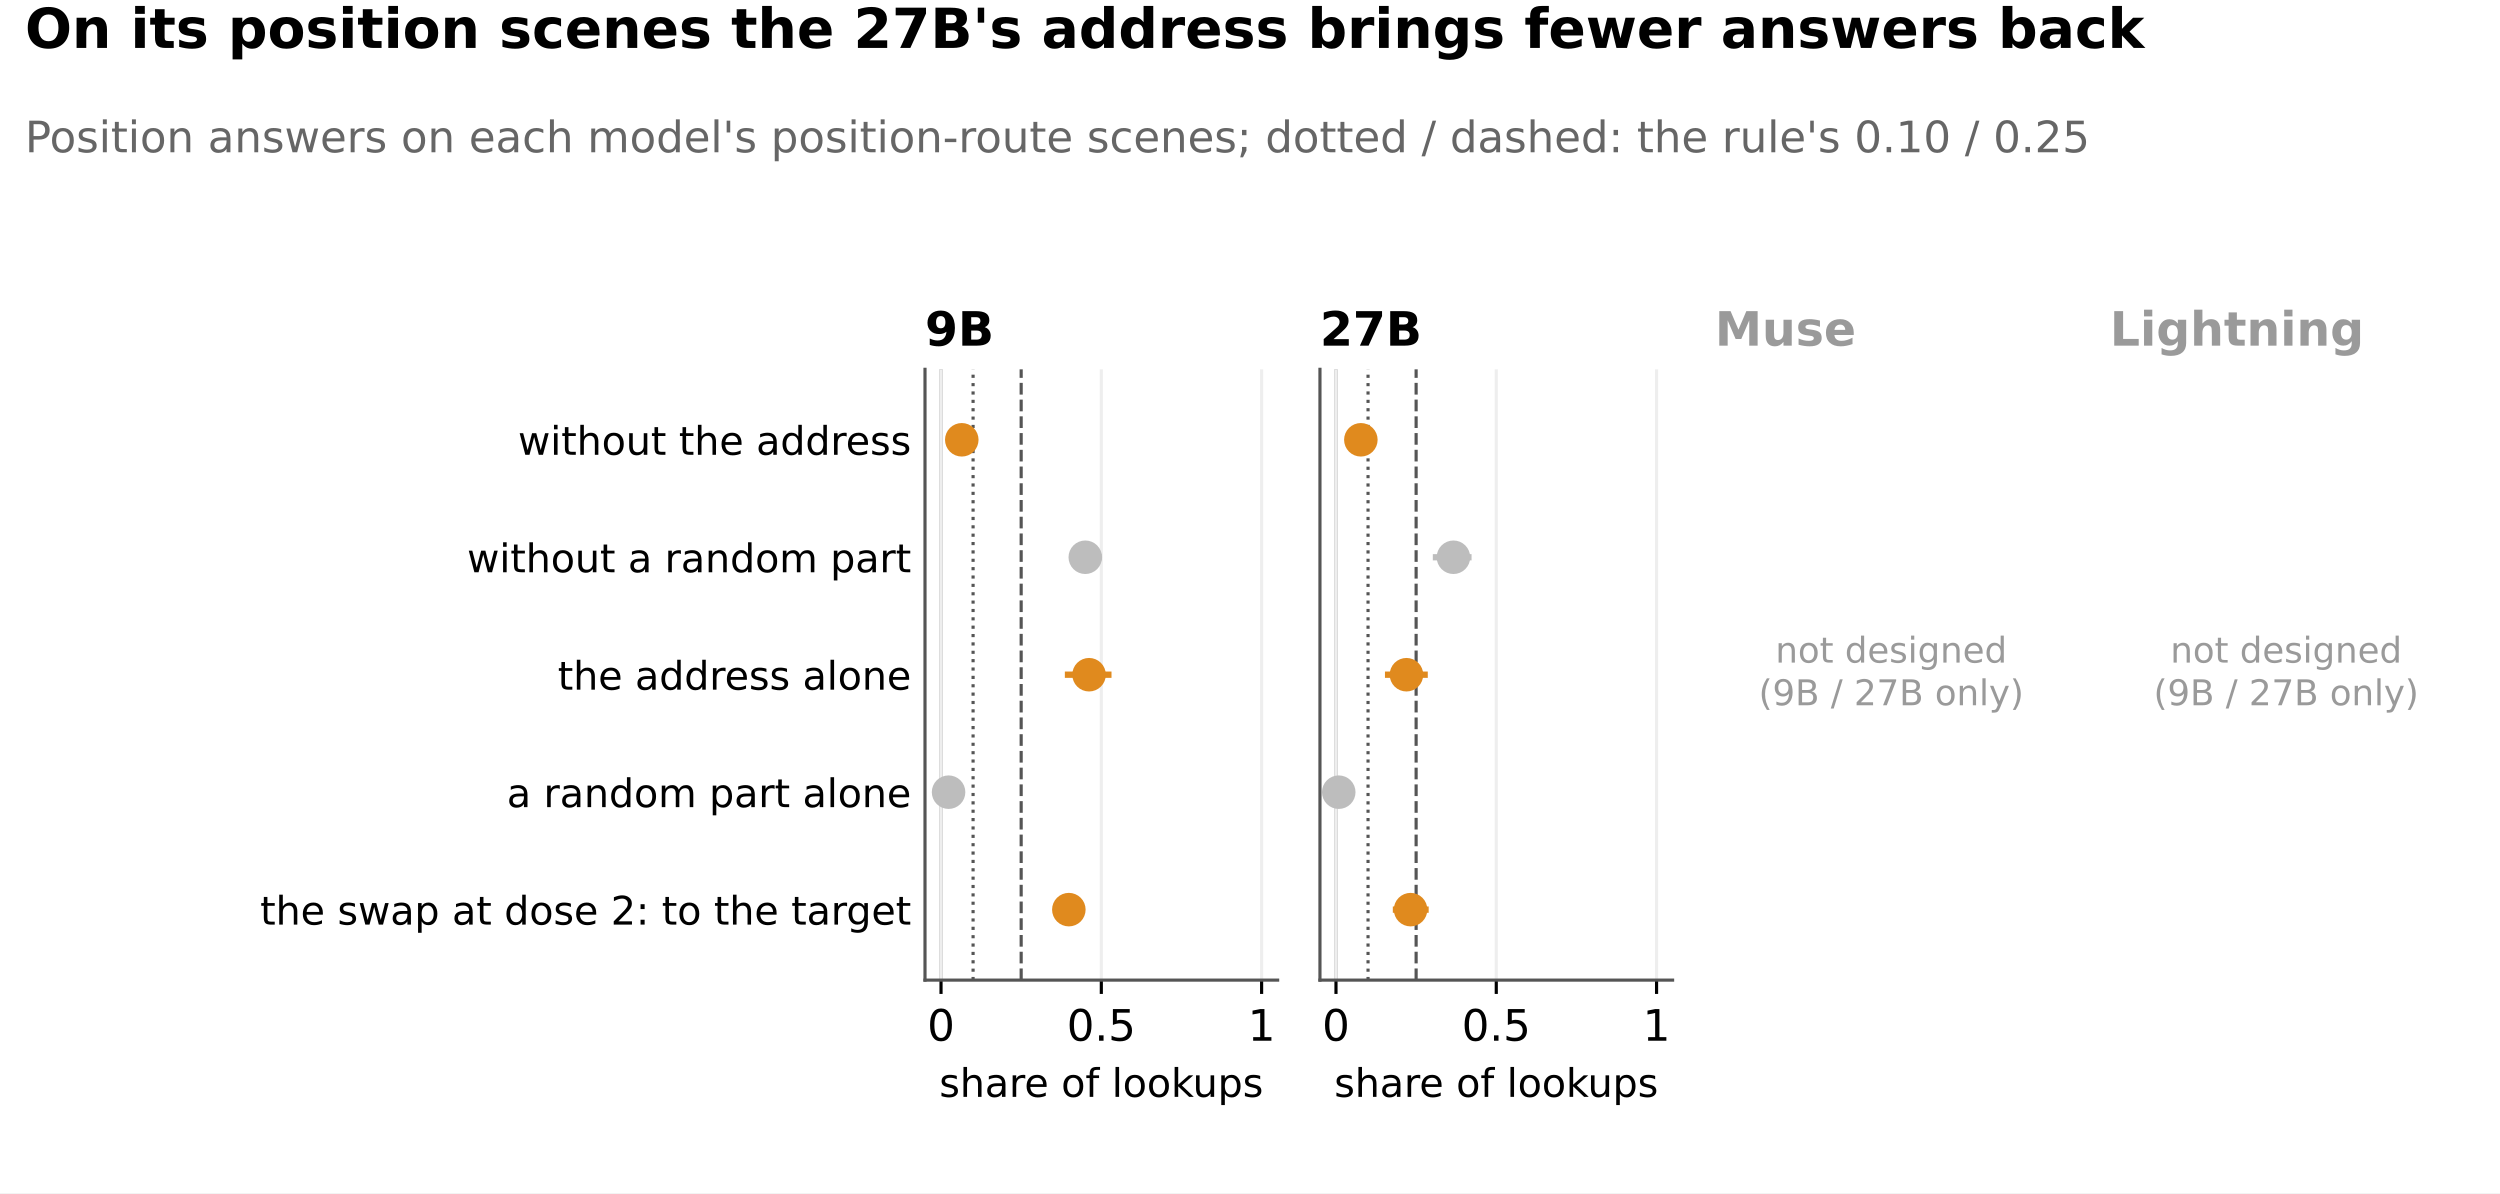
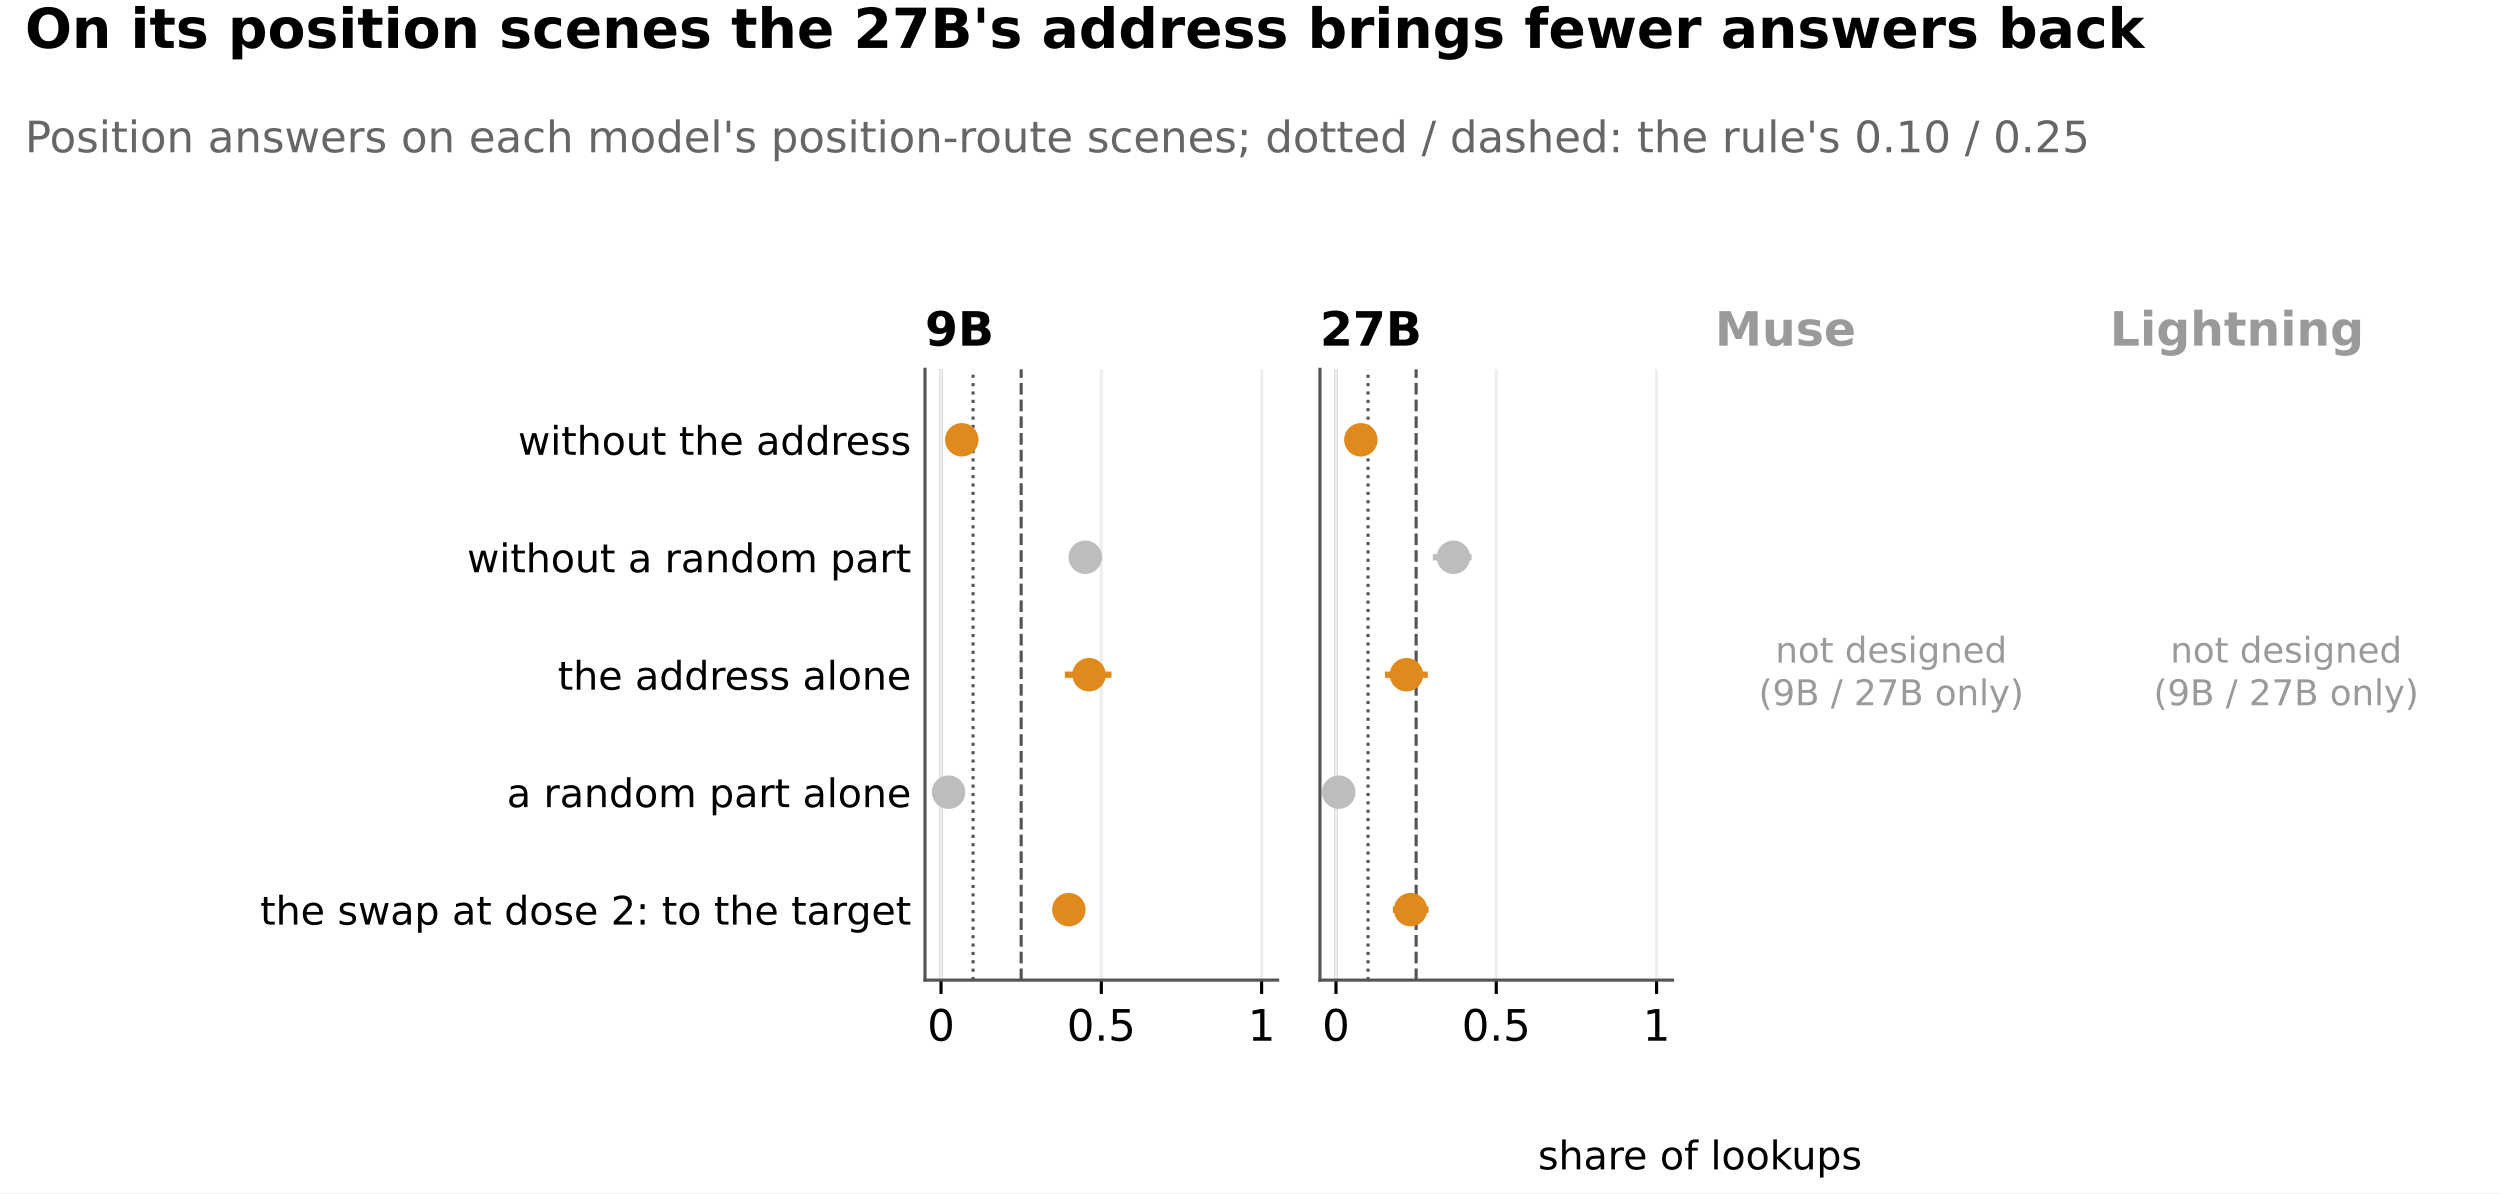
<svg xmlns="http://www.w3.org/2000/svg" xmlns:xlink="http://www.w3.org/1999/xlink" width="633.6pt" height="302.4pt" viewBox="0 0 633.6 302.4" version="1.1">
  <defs>
    <style type="text/css">*{stroke-linejoin: round; stroke-linecap: butt}</style>
  </defs>
  <g id="figure_1">
    <g id="patch_1">
      <path d="M 0 302.4  L 633.6 302.4  L 633.6 0  L 0 0  z " style="fill: #ffffff" />
    </g>
    <g id="axes_1">
      <g id="patch_2">
        <path d="M 234.432 248.4  L 323.804 248.4  L 323.804 93.6  L 234.432 93.6  z " style="fill: #ffffff" />
      </g>
      <g id="line2d_1">
-         <path d="M 238.494 248.4  L 238.494 93.6  " clip-path="url(#pe91b7f5932)" style="fill: none; stroke: #999999; stroke-width: 0.8; stroke-linecap: square" />
+         <path d="M 238.494 248.4  L 238.494 93.6  " clip-path="url(#pf00d6ade62)" style="fill: none; stroke: #999999; stroke-width: 0.8; stroke-linecap: square" />
      </g>
      <g id="matplotlib.axis_1">
        <g id="xtick_1">
          <g id="line2d_2">
-             <path d="M 238.494 248.4  L 238.494 93.6  " clip-path="url(#pe91b7f5932)" style="fill: none; stroke: #eeeeee; stroke-width: 0.8; stroke-linecap: square" />
+             <path d="M 238.494 248.4  L 238.494 93.6  " clip-path="url(#pf00d6ade62)" style="fill: none; stroke: #eeeeee; stroke-width: 0.8; stroke-linecap: square" />
          </g>
          <g id="line2d_3">
            <defs>
-               <path id="mdaebbb5f28" d="M 0 0  L 0 3.5  " style="stroke: #000000; stroke-width: 0.8" />
+               <path id="med43395a86" d="M 0 0  L 0 3.5  " style="stroke: #000000; stroke-width: 0.8" />
            </defs>
            <g>
-               <use xlink:href="#mdaebbb5f28" x="238.494" y="248.4" style="stroke: #000000; stroke-width: 0.8" />
+               <use xlink:href="#med43395a86" x="238.494" y="248.4" style="stroke: #000000; stroke-width: 0.8" />
            </g>
          </g>
          <g id="text_1">
            <text style="font-size: 11px; font-family: 'DejaVu Sans'; text-anchor: middle" x="238.494" y="263.757" transform="rotate(-0 238.4944 263.7574)">0</text>
          </g>
        </g>
        <g id="xtick_2">
          <g id="line2d_4">
-             <path d="M 279.118 248.4  L 279.118 93.6  " clip-path="url(#pe91b7f5932)" style="fill: none; stroke: #eeeeee; stroke-width: 0.8; stroke-linecap: square" />
+             <path d="M 279.118 248.4  L 279.118 93.6  " clip-path="url(#pf00d6ade62)" style="fill: none; stroke: #eeeeee; stroke-width: 0.8; stroke-linecap: square" />
          </g>
          <g id="line2d_5">
            <g>
-               <use xlink:href="#mdaebbb5f28" x="279.118" y="248.4" style="stroke: #000000; stroke-width: 0.8" />
+               <use xlink:href="#med43395a86" x="279.118" y="248.4" style="stroke: #000000; stroke-width: 0.8" />
            </g>
          </g>
          <g id="text_2">
            <text style="font-size: 11px; font-family: 'DejaVu Sans'; text-anchor: middle" x="279.118" y="263.757" transform="rotate(-0 279.1182 263.7574)">0.5</text>
          </g>
        </g>
        <g id="xtick_3">
          <g id="line2d_6">
-             <path d="M 319.742 248.4  L 319.742 93.6  " clip-path="url(#pe91b7f5932)" style="fill: none; stroke: #eeeeee; stroke-width: 0.8; stroke-linecap: square" />
+             <path d="M 319.742 248.4  L 319.742 93.6  " clip-path="url(#pf00d6ade62)" style="fill: none; stroke: #eeeeee; stroke-width: 0.8; stroke-linecap: square" />
          </g>
          <g id="line2d_7">
            <g>
-               <use xlink:href="#mdaebbb5f28" x="319.742" y="248.4" style="stroke: #000000; stroke-width: 0.8" />
+               <use xlink:href="#med43395a86" x="319.742" y="248.4" style="stroke: #000000; stroke-width: 0.8" />
            </g>
          </g>
          <g id="text_3">
            <text style="font-size: 11px; font-family: 'DejaVu Sans'; text-anchor: middle" x="319.742" y="263.757" transform="rotate(-0 319.7421 263.7574)">1</text>
          </g>
-         </g>
-         <g id="text_4">
-           <text style="font-size: 10px; font-family: 'DejaVu Sans'; text-anchor: middle" x="279.118" y="277.998" transform="rotate(-0 279.1182 277.9984)">share of lookups</text>
        </g>
      </g>
      <g id="matplotlib.axis_2">
        <g id="ytick_1">
          <g id="line2d_8" />
-           <g id="text_5">
+           <g id="text_4">
            <text style="font-size: 10px; font-family: 'DejaVu Sans'; text-anchor: end" x="230.932" y="115.261" transform="rotate(-0 230.932 115.2608)">without the address</text>
          </g>
        </g>
        <g id="ytick_2">
          <g id="line2d_9" />
-           <g id="text_6">
+           <g id="text_5">
            <text style="font-size: 10px; font-family: 'DejaVu Sans'; text-anchor: end" x="230.932" y="145.03" transform="rotate(-0 230.932 145.03)">without a random part</text>
          </g>
        </g>
        <g id="ytick_3">
          <g id="line2d_10" />
-           <g id="text_7">
+           <g id="text_6">
            <text style="font-size: 10px; font-family: 'DejaVu Sans'; text-anchor: end" x="230.932" y="174.799" transform="rotate(-0 230.932 174.7992)">the address alone</text>
          </g>
        </g>
        <g id="ytick_4">
          <g id="line2d_11" />
-           <g id="text_8">
+           <g id="text_7">
            <text style="font-size: 10px; font-family: 'DejaVu Sans'; text-anchor: end" x="230.932" y="204.568" transform="rotate(-0 230.932 204.5685)">a random part alone</text>
          </g>
        </g>
        <g id="ytick_5">
          <g id="line2d_12" />
-           <g id="text_9">
+           <g id="text_8">
            <text style="font-size: 10px; font-family: 'DejaVu Sans'; text-anchor: end" x="230.932" y="234.338" transform="rotate(-0 230.932 234.3377)">the swap at dose 2: to the target</text>
          </g>
        </g>
      </g>
      <g id="line2d_13">
-         <path d="M 241.628 111.462  L 246.088 111.462  " clip-path="url(#pe91b7f5932)" style="fill: none; stroke: #e08a1e; stroke-width: 1.6" />
+         <path d="M 241.628 111.462  L 246.088 111.462  " clip-path="url(#pf00d6ade62)" style="fill: none; stroke: #e08a1e; stroke-width: 1.6" />
      </g>
      <g id="line2d_14">
-         <path d="M 271.433 141.231  L 279.223 141.231  " clip-path="url(#pe91b7f5932)" style="fill: none; stroke: #bdbdbd; stroke-width: 1.6" />
+         <path d="M 271.433 141.231  L 279.223 141.231  " clip-path="url(#pf00d6ade62)" style="fill: none; stroke: #bdbdbd; stroke-width: 1.6" />
      </g>
      <g id="line2d_15">
-         <path d="M 269.876 171  L 281.701 171  " clip-path="url(#pe91b7f5932)" style="fill: none; stroke: #e08a1e; stroke-width: 1.6" />
+         <path d="M 269.876 171  L 281.701 171  " clip-path="url(#pf00d6ade62)" style="fill: none; stroke: #e08a1e; stroke-width: 1.6" />
      </g>
      <g id="line2d_16">
-         <path d="M 239.235 200.769  L 241.717 200.769  " clip-path="url(#pe91b7f5932)" style="fill: none; stroke: #bdbdbd; stroke-width: 1.6" />
+         <path d="M 239.235 200.769  L 241.717 200.769  " clip-path="url(#pf00d6ade62)" style="fill: none; stroke: #bdbdbd; stroke-width: 1.6" />
      </g>
      <g id="line2d_17">
-         <path d="M 268.092 230.538  L 273.808 230.538  " clip-path="url(#pe91b7f5932)" style="fill: none; stroke: #e08a1e; stroke-width: 1.6" />
+         <path d="M 268.092 230.538  L 273.808 230.538  " clip-path="url(#pf00d6ade62)" style="fill: none; stroke: #e08a1e; stroke-width: 1.6" />
      </g>
      <g id="line2d_18">
-         <path d="M 246.619 248.4  L 246.619 93.6  " clip-path="url(#pe91b7f5932)" style="fill: none; stroke-dasharray: 0.8,1.32; stroke-dashoffset: 0; stroke: #555555; stroke-width: 0.8" />
+         <path d="M 246.619 248.4  L 246.619 93.6  " clip-path="url(#pf00d6ade62)" style="fill: none; stroke-dasharray: 0.8,1.32; stroke-dashoffset: 0; stroke: #555555; stroke-width: 0.8" />
      </g>
      <g id="line2d_19">
-         <path d="M 258.806 248.4  L 258.806 93.6  " clip-path="url(#pe91b7f5932)" style="fill: none; stroke-dasharray: 2.96,1.28; stroke-dashoffset: 0; stroke: #555555; stroke-width: 0.8" />
+         <path d="M 258.806 248.4  L 258.806 93.6  " clip-path="url(#pf00d6ade62)" style="fill: none; stroke-dasharray: 2.96,1.28; stroke-dashoffset: 0; stroke: #555555; stroke-width: 0.8" />
      </g>
      <g id="patch_3">
        <path d="M 234.432 248.4  L 234.432 93.6  " style="fill: none; stroke: #555555; stroke-width: 0.8; stroke-linejoin: miter; stroke-linecap: square" />
      </g>
      <g id="patch_4">
        <path d="M 234.432 248.4  L 323.804 248.4  " style="fill: none; stroke: #555555; stroke-width: 0.8; stroke-linejoin: miter; stroke-linecap: square" />
      </g>
      <g id="line2d_20">
        <defs>
-           <path id="m9cb3ea82bb" d="M 0 3.5  C 0.928 3.5 1.819 3.131 2.475 2.475  C 3.131 1.819 3.5 0.928 3.5 0  C 3.5 -0.928 3.131 -1.819 2.475 -2.475  C 1.819 -3.131 0.928 -3.5 0 -3.5  C -0.928 -3.5 -1.819 -3.131 -2.475 -2.475  C -3.131 -1.819 -3.5 -0.928 -3.5 0  C -3.5 0.928 -3.131 1.819 -2.475 2.475  C -1.819 3.131 -0.928 3.5 0 3.5  z " style="stroke: #e08a1e; stroke-width: 1.5" />
+           <path id="m9263fc8b94" d="M 0 3.5  C 0.928 3.5 1.819 3.131 2.475 2.475  C 3.131 1.819 3.5 0.928 3.5 0  C 3.5 -0.928 3.131 -1.819 2.475 -2.475  C 1.819 -3.131 0.928 -3.5 0 -3.5  C -0.928 -3.5 -1.819 -3.131 -2.475 -2.475  C -3.131 -1.819 -3.5 -0.928 -3.5 0  C -3.5 0.928 -3.131 1.819 -2.475 2.475  C -1.819 3.131 -0.928 3.5 0 3.5  z " style="stroke: #e08a1e; stroke-width: 1.5" />
        </defs>
-         <g clip-path="url(#pe91b7f5932)">
-           <use xlink:href="#m9cb3ea82bb" x="243.752" y="111.462" style="fill: #e08a1e; stroke: #e08a1e; stroke-width: 1.5" />
+         <g clip-path="url(#pf00d6ade62)">
+           <use xlink:href="#m9263fc8b94" x="243.752" y="111.462" style="fill: #e08a1e; stroke: #e08a1e; stroke-width: 1.5" />
        </g>
      </g>
      <g id="line2d_21">
        <defs>
-           <path id="m35c6a7645f" d="M 0 3.5  C 0.928 3.5 1.819 3.131 2.475 2.475  C 3.131 1.819 3.5 0.928 3.5 0  C 3.5 -0.928 3.131 -1.819 2.475 -2.475  C 1.819 -3.131 0.928 -3.5 0 -3.5  C -0.928 -3.5 -1.819 -3.131 -2.475 -2.475  C -3.131 -1.819 -3.5 -0.928 -3.5 0  C -3.5 0.928 -3.131 1.819 -2.475 2.475  C -1.819 3.131 -0.928 3.5 0 3.5  z " style="stroke: #bdbdbd; stroke-width: 1.5" />
+           <path id="m4acf07e45f" d="M 0 3.5  C 0.928 3.5 1.819 3.131 2.475 2.475  C 3.131 1.819 3.5 0.928 3.5 0  C 3.5 -0.928 3.131 -1.819 2.475 -2.475  C 1.819 -3.131 0.928 -3.5 0 -3.5  C -0.928 -3.5 -1.819 -3.131 -2.475 -2.475  C -3.131 -1.819 -3.5 -0.928 -3.5 0  C -3.5 0.928 -3.131 1.819 -2.475 2.475  C -1.819 3.131 -0.928 3.5 0 3.5  z " style="stroke: #bdbdbd; stroke-width: 1.5" />
        </defs>
-         <g clip-path="url(#pe91b7f5932)">
-           <use xlink:href="#m35c6a7645f" x="275.056" y="141.231" style="fill: #bdbdbd; stroke: #bdbdbd; stroke-width: 1.5" />
+         <g clip-path="url(#pf00d6ade62)">
+           <use xlink:href="#m4acf07e45f" x="275.056" y="141.231" style="fill: #bdbdbd; stroke: #bdbdbd; stroke-width: 1.5" />
        </g>
      </g>
      <g id="line2d_22">
-         <g clip-path="url(#pe91b7f5932)">
-           <use xlink:href="#m9cb3ea82bb" x="276.012" y="171" style="fill: #e08a1e; stroke: #e08a1e; stroke-width: 1.5" />
+         <g clip-path="url(#pf00d6ade62)">
+           <use xlink:href="#m9263fc8b94" x="276.012" y="171" style="fill: #e08a1e; stroke: #e08a1e; stroke-width: 1.5" />
        </g>
      </g>
      <g id="line2d_23">
-         <g clip-path="url(#pe91b7f5932)">
-           <use xlink:href="#m35c6a7645f" x="240.406" y="200.769" style="fill: #bdbdbd; stroke: #bdbdbd; stroke-width: 1.5" />
+         <g clip-path="url(#pf00d6ade62)">
+           <use xlink:href="#m4acf07e45f" x="240.406" y="200.769" style="fill: #bdbdbd; stroke: #bdbdbd; stroke-width: 1.5" />
        </g>
      </g>
      <g id="line2d_24">
-         <g clip-path="url(#pe91b7f5932)">
-           <use xlink:href="#m9cb3ea82bb" x="270.887" y="230.538" style="fill: #e08a1e; stroke: #e08a1e; stroke-width: 1.5" />
-         </g>
-       </g>
-       <g id="text_10">
+         <g clip-path="url(#pf00d6ade62)">
+           <use xlink:href="#m9263fc8b94" x="270.887" y="230.538" style="fill: #e08a1e; stroke: #e08a1e; stroke-width: 1.5" />
+         </g>
+       </g>
+       <g id="text_9">
        <text style="font-weight: 700; font-size: 12px; font-family: 'DejaVu Sans'; text-anchor: start" x="234.432" y="87.6" transform="rotate(-0 234.432 87.6)">9B</text>
      </g>
    </g>
    <g id="axes_2">
      <g id="patch_5">
        <path d="M 334.529 248.4  L 423.902 248.4  L 423.902 93.6  L 334.529 93.6  z " style="fill: #ffffff" />
      </g>
      <g id="line2d_25">
-         <path d="M 338.592 248.4  L 338.592 93.6  " clip-path="url(#pd79331532c)" style="fill: none; stroke: #999999; stroke-width: 0.8; stroke-linecap: square" />
+         <path d="M 338.592 248.4  L 338.592 93.6  " clip-path="url(#pd3cd690f19)" style="fill: none; stroke: #999999; stroke-width: 0.8; stroke-linecap: square" />
      </g>
      <g id="matplotlib.axis_3">
        <g id="xtick_4">
          <g id="line2d_26">
-             <path d="M 338.592 248.4  L 338.592 93.6  " clip-path="url(#pd79331532c)" style="fill: none; stroke: #eeeeee; stroke-width: 0.8; stroke-linecap: square" />
+             <path d="M 338.592 248.4  L 338.592 93.6  " clip-path="url(#pd3cd690f19)" style="fill: none; stroke: #eeeeee; stroke-width: 0.8; stroke-linecap: square" />
          </g>
          <g id="line2d_27">
            <g>
-               <use xlink:href="#mdaebbb5f28" x="338.592" y="248.4" style="stroke: #000000; stroke-width: 0.8" />
-             </g>
-           </g>
-           <g id="text_11">
+               <use xlink:href="#med43395a86" x="338.592" y="248.4" style="stroke: #000000; stroke-width: 0.8" />
+             </g>
+           </g>
+           <g id="text_10">
            <text style="font-size: 11px; font-family: 'DejaVu Sans'; text-anchor: middle" x="338.592" y="263.757" transform="rotate(-0 338.5916 263.7574)">0</text>
          </g>
        </g>
        <g id="xtick_5">
          <g id="line2d_28">
-             <path d="M 379.215 248.4  L 379.215 93.6  " clip-path="url(#pd79331532c)" style="fill: none; stroke: #eeeeee; stroke-width: 0.8; stroke-linecap: square" />
+             <path d="M 379.215 248.4  L 379.215 93.6  " clip-path="url(#pd3cd690f19)" style="fill: none; stroke: #eeeeee; stroke-width: 0.8; stroke-linecap: square" />
          </g>
          <g id="line2d_29">
            <g>
-               <use xlink:href="#mdaebbb5f28" x="379.215" y="248.4" style="stroke: #000000; stroke-width: 0.8" />
-             </g>
-           </g>
-           <g id="text_12">
+               <use xlink:href="#med43395a86" x="379.215" y="248.4" style="stroke: #000000; stroke-width: 0.8" />
+             </g>
+           </g>
+           <g id="text_11">
            <text style="font-size: 11px; font-family: 'DejaVu Sans'; text-anchor: middle" x="379.215" y="263.757" transform="rotate(-0 379.2154 263.7574)">0.5</text>
          </g>
        </g>
        <g id="xtick_6">
          <g id="line2d_30">
-             <path d="M 419.839 248.4  L 419.839 93.6  " clip-path="url(#pd79331532c)" style="fill: none; stroke: #eeeeee; stroke-width: 0.8; stroke-linecap: square" />
+             <path d="M 419.839 248.4  L 419.839 93.6  " clip-path="url(#pd3cd690f19)" style="fill: none; stroke: #eeeeee; stroke-width: 0.8; stroke-linecap: square" />
          </g>
          <g id="line2d_31">
            <g>
-               <use xlink:href="#mdaebbb5f28" x="419.839" y="248.4" style="stroke: #000000; stroke-width: 0.8" />
-             </g>
-           </g>
-           <g id="text_13">
+               <use xlink:href="#med43395a86" x="419.839" y="248.4" style="stroke: #000000; stroke-width: 0.8" />
+             </g>
+           </g>
+           <g id="text_12">
            <text style="font-size: 11px; font-family: 'DejaVu Sans'; text-anchor: middle" x="419.839" y="263.757" transform="rotate(-0 419.8393 263.7574)">1</text>
          </g>
-         </g>
-         <g id="text_14">
-           <text style="font-size: 10px; font-family: 'DejaVu Sans'; text-anchor: middle" x="379.215" y="277.998" transform="rotate(-0 379.2154 277.9984)">share of lookups</text>
        </g>
      </g>
      <g id="matplotlib.axis_4">
        <g id="ytick_6">
          <g id="line2d_32" />
        </g>
        <g id="ytick_7">
          <g id="line2d_33" />
        </g>
        <g id="ytick_8">
          <g id="line2d_34" />
        </g>
        <g id="ytick_9">
          <g id="line2d_35" />
        </g>
        <g id="ytick_10">
          <g id="line2d_36" />
        </g>
      </g>
      <g id="line2d_37">
-         <path d="M 342.139 111.462  L 347.496 111.462  " clip-path="url(#pd79331532c)" style="fill: none; stroke: #e08a1e; stroke-width: 1.6" />
+         <path d="M 342.139 111.462  L 347.496 111.462  " clip-path="url(#pd3cd690f19)" style="fill: none; stroke: #e08a1e; stroke-width: 1.6" />
      </g>
      <g id="line2d_38">
-         <path d="M 363.135 141.231  L 372.953 141.231  " clip-path="url(#pd79331532c)" style="fill: none; stroke: #bdbdbd; stroke-width: 1.6" />
+         <path d="M 363.135 141.231  L 372.953 141.231  " clip-path="url(#pd3cd690f19)" style="fill: none; stroke: #bdbdbd; stroke-width: 1.6" />
      </g>
      <g id="line2d_39">
-         <path d="M 351.004 171  L 361.858 171  " clip-path="url(#pd79331532c)" style="fill: none; stroke: #e08a1e; stroke-width: 1.6" />
+         <path d="M 351.004 171  L 361.858 171  " clip-path="url(#pd3cd690f19)" style="fill: none; stroke: #e08a1e; stroke-width: 1.6" />
      </g>
      <g id="line2d_40">
-         <path d="M 338.592 200.769  L 340.739 200.769  " clip-path="url(#pd79331532c)" style="fill: none; stroke: #bdbdbd; stroke-width: 1.6" />
+         <path d="M 338.592 200.769  L 340.739 200.769  " clip-path="url(#pd3cd690f19)" style="fill: none; stroke: #bdbdbd; stroke-width: 1.6" />
      </g>
      <g id="line2d_41">
-         <path d="M 352.995 230.538  L 362.085 230.538  " clip-path="url(#pd79331532c)" style="fill: none; stroke: #e08a1e; stroke-width: 1.6" />
+         <path d="M 352.995 230.538  L 362.085 230.538  " clip-path="url(#pd3cd690f19)" style="fill: none; stroke: #e08a1e; stroke-width: 1.6" />
      </g>
      <g id="line2d_42">
-         <path d="M 346.716 248.4  L 346.716 93.6  " clip-path="url(#pd79331532c)" style="fill: none; stroke-dasharray: 0.8,1.32; stroke-dashoffset: 0; stroke: #555555; stroke-width: 0.8" />
+         <path d="M 346.716 248.4  L 346.716 93.6  " clip-path="url(#pd3cd690f19)" style="fill: none; stroke-dasharray: 0.8,1.32; stroke-dashoffset: 0; stroke: #555555; stroke-width: 0.8" />
      </g>
      <g id="line2d_43">
-         <path d="M 358.903 248.4  L 358.903 93.6  " clip-path="url(#pd79331532c)" style="fill: none; stroke-dasharray: 2.96,1.28; stroke-dashoffset: 0; stroke: #555555; stroke-width: 0.8" />
+         <path d="M 358.903 248.4  L 358.903 93.6  " clip-path="url(#pd3cd690f19)" style="fill: none; stroke-dasharray: 2.96,1.28; stroke-dashoffset: 0; stroke: #555555; stroke-width: 0.8" />
      </g>
      <g id="patch_6">
        <path d="M 334.529 248.4  L 334.529 93.6  " style="fill: none; stroke: #555555; stroke-width: 0.8; stroke-linejoin: miter; stroke-linecap: square" />
      </g>
      <g id="patch_7">
        <path d="M 334.529 248.4  L 423.902 248.4  " style="fill: none; stroke: #555555; stroke-width: 0.8; stroke-linejoin: miter; stroke-linecap: square" />
      </g>
      <g id="line2d_44">
-         <g clip-path="url(#pd79331532c)">
-           <use xlink:href="#m9cb3ea82bb" x="344.895" y="111.462" style="fill: #e08a1e; stroke: #e08a1e; stroke-width: 1.5" />
+         <g clip-path="url(#pd3cd690f19)">
+           <use xlink:href="#m9263fc8b94" x="344.895" y="111.462" style="fill: #e08a1e; stroke: #e08a1e; stroke-width: 1.5" />
        </g>
      </g>
      <g id="line2d_45">
-         <g clip-path="url(#pd79331532c)">
-           <use xlink:href="#m35c6a7645f" x="368.359" y="141.231" style="fill: #bdbdbd; stroke: #bdbdbd; stroke-width: 1.5" />
+         <g clip-path="url(#pd3cd690f19)">
+           <use xlink:href="#m4acf07e45f" x="368.359" y="141.231" style="fill: #bdbdbd; stroke: #bdbdbd; stroke-width: 1.5" />
        </g>
      </g>
      <g id="line2d_46">
-         <g clip-path="url(#pd79331532c)">
-           <use xlink:href="#m9cb3ea82bb" x="356.452" y="171" style="fill: #e08a1e; stroke: #e08a1e; stroke-width: 1.5" />
+         <g clip-path="url(#pd3cd690f19)">
+           <use xlink:href="#m9263fc8b94" x="356.452" y="171" style="fill: #e08a1e; stroke: #e08a1e; stroke-width: 1.5" />
        </g>
      </g>
      <g id="line2d_47">
-         <g clip-path="url(#pd79331532c)">
-           <use xlink:href="#m35c6a7645f" x="339.292" y="200.769" style="fill: #bdbdbd; stroke: #bdbdbd; stroke-width: 1.5" />
+         <g clip-path="url(#pd3cd690f19)">
+           <use xlink:href="#m4acf07e45f" x="339.292" y="200.769" style="fill: #bdbdbd; stroke: #bdbdbd; stroke-width: 1.5" />
        </g>
      </g>
      <g id="line2d_48">
-         <g clip-path="url(#pd79331532c)">
-           <use xlink:href="#m9cb3ea82bb" x="357.496" y="230.538" style="fill: #e08a1e; stroke: #e08a1e; stroke-width: 1.5" />
-         </g>
-       </g>
-       <g id="text_15">
+         <g clip-path="url(#pd3cd690f19)">
+           <use xlink:href="#m9263fc8b94" x="357.496" y="230.538" style="fill: #e08a1e; stroke: #e08a1e; stroke-width: 1.5" />
+         </g>
+       </g>
+       <g id="text_13">
        <text style="font-weight: 700; font-size: 12px; font-family: 'DejaVu Sans'; text-anchor: start" x="334.529" y="87.6" transform="rotate(-0 334.5292 87.6)">27B</text>
      </g>
    </g>
    <g id="axes_3">
      <g id="patch_8">
        <path d="M 434.626 248.4  L 523.999 248.4  L 523.999 93.6  L 434.626 93.6  z " style="fill: #ffffff" />
      </g>
      <g id="matplotlib.axis_5" />
      <g id="matplotlib.axis_6" />
-       <g id="text_16">
+       <g id="text_14">
        <text style="font-size: 9px; font-family: 'DejaVu Sans'; fill: #9a9a9a" transform="translate(449.9585 167.937)">not designed</text>
        <text style="font-size: 9px; font-family: 'DejaVu Sans'; fill: #9a9a9a" transform="translate(445.7117 178.7395)">(9B / 27B only)</text>
      </g>
-       <g id="text_17">
+       <g id="text_15">
        <text style="font-weight: 700; font-size: 12px; font-family: 'DejaVu Sans'; text-anchor: start; fill: #9a9a9a" x="434.626" y="87.6" transform="rotate(-0 434.6263 87.6)">Muse</text>
      </g>
    </g>
    <g id="axes_4">
      <g id="patch_9">
        <path d="M 534.724 248.4  L 624.096 248.4  L 624.096 93.6  L 534.724 93.6  z " style="fill: #ffffff" />
      </g>
      <g id="matplotlib.axis_7" />
      <g id="matplotlib.axis_8" />
-       <g id="text_18">
+       <g id="text_16">
        <text style="font-size: 9px; font-family: 'DejaVu Sans'; fill: #9a9a9a" transform="translate(550.0557 167.937)">not designed</text>
        <text style="font-size: 9px; font-family: 'DejaVu Sans'; fill: #9a9a9a" transform="translate(545.8088 178.7395)">(9B / 27B only)</text>
      </g>
-       <g id="text_19">
+       <g id="text_17">
        <text style="font-weight: 700; font-size: 12px; font-family: 'DejaVu Sans'; text-anchor: start; fill: #9a9a9a" x="534.724" y="87.6" transform="rotate(-0 534.7235 87.6)">Lightning</text>
      </g>
    </g>
+     <g id="text_18">
+       <text style="font-weight: 700; font-size: 14px; font-family: 'DejaVu Sans'; text-anchor: start" x="6.336" y="12.15" transform="rotate(-0 6.336 12.14981)">On its position scenes the 27B's address brings fewer answers back</text>
+     </g>
+     <g id="text_19">
+       <text style="font-size: 11px; font-family: 'DejaVu Sans'; text-anchor: start; fill: #666666" x="6.336" y="38.598" transform="rotate(-0 6.336 38.59828)">Position answers on each model's position-route scenes; dotted / dashed: the rule's 0.10 / 0.25</text>
+     </g>
    <g id="text_20">
-       <text style="font-weight: 700; font-size: 14px; font-family: 'DejaVu Sans'; text-anchor: start" x="6.336" y="12.15" transform="rotate(-0 6.336 12.14981)">On its position scenes the 27B's address brings fewer answers back</text>
-     </g>
-     <g id="text_21">
-       <text style="font-size: 11px; font-family: 'DejaVu Sans'; text-anchor: start; fill: #666666" x="6.336" y="38.598" transform="rotate(-0 6.336 38.59828)">Position answers on each model's position-route scenes; dotted / dashed: the rule's 0.10 / 0.25</text>
+       <text style="font-size: 10px; font-family: 'DejaVu Sans'; text-anchor: middle" x="430.848" y="296.369" transform="rotate(-0 430.848 296.3689)">share of lookups</text>
    </g>
  </g>
  <defs>
-     <clipPath id="pe91b7f5932">
+     <clipPath id="pf00d6ade62">
      <rect x="234.432" y="93.6" width="89.372" height="154.8" />
    </clipPath>
-     <clipPath id="pd79331532c">
+     <clipPath id="pd3cd690f19">
      <rect x="334.529" y="93.6" width="89.372" height="154.8" />
    </clipPath>
  </defs>
</svg>
